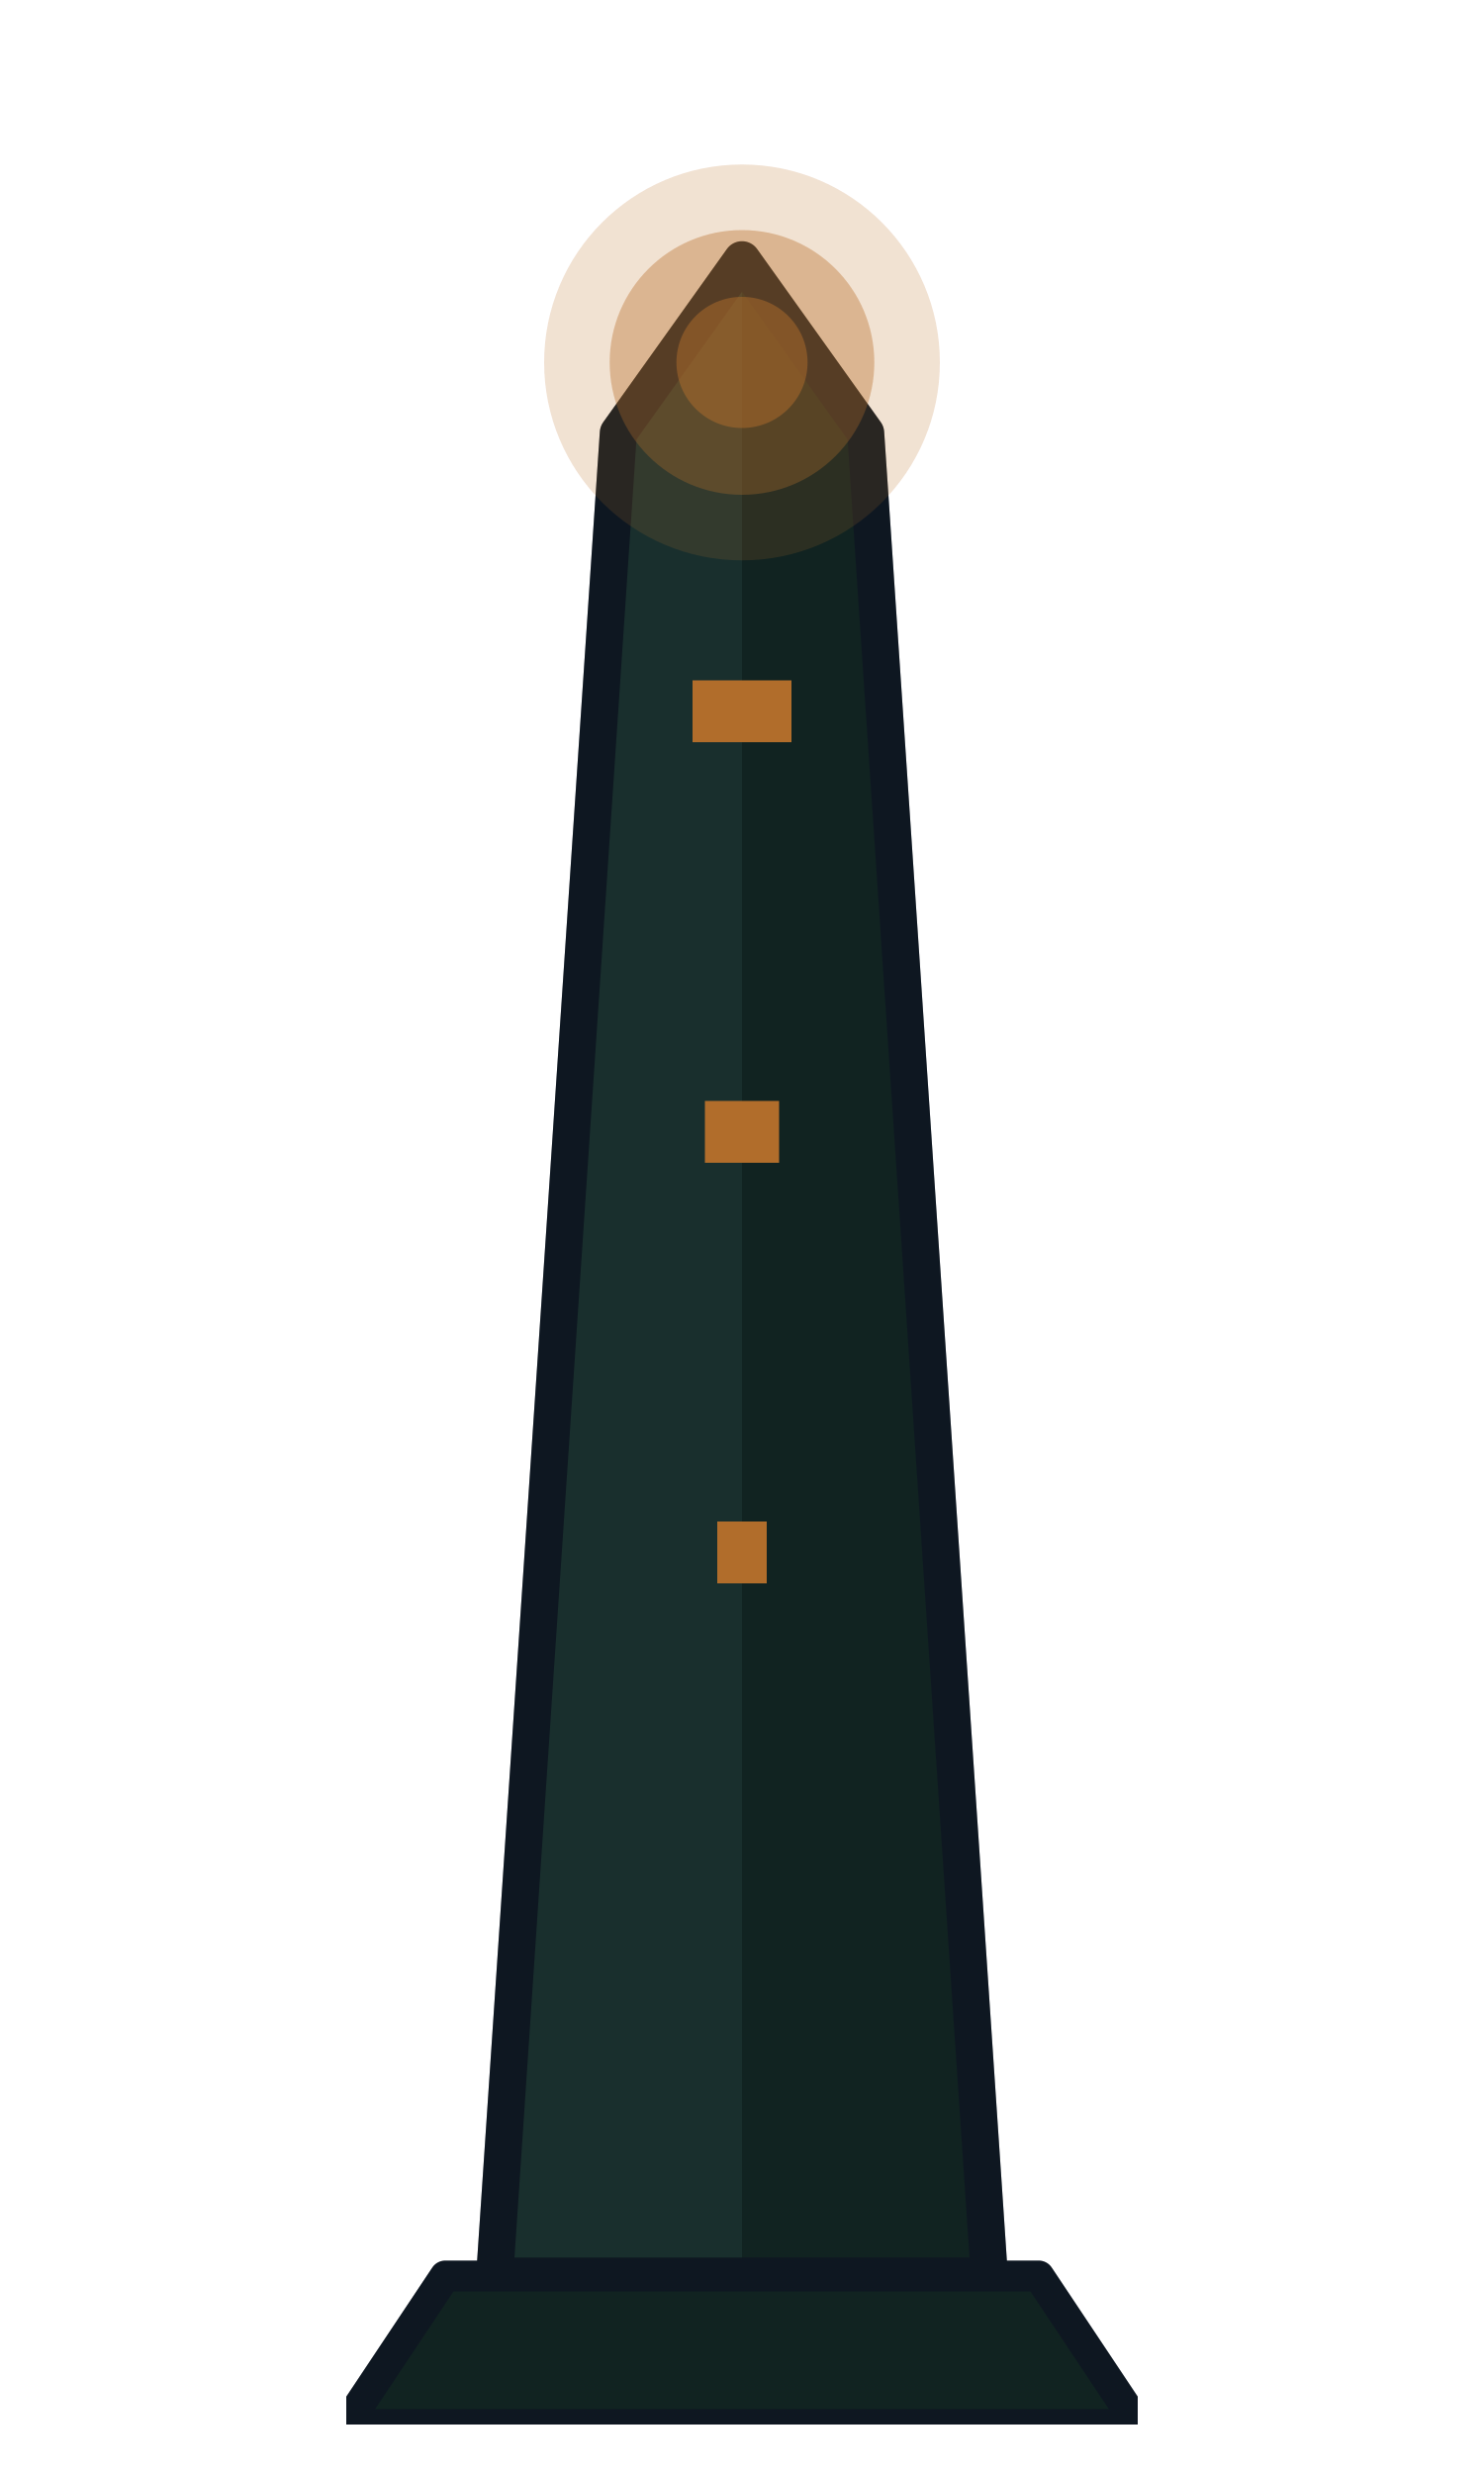
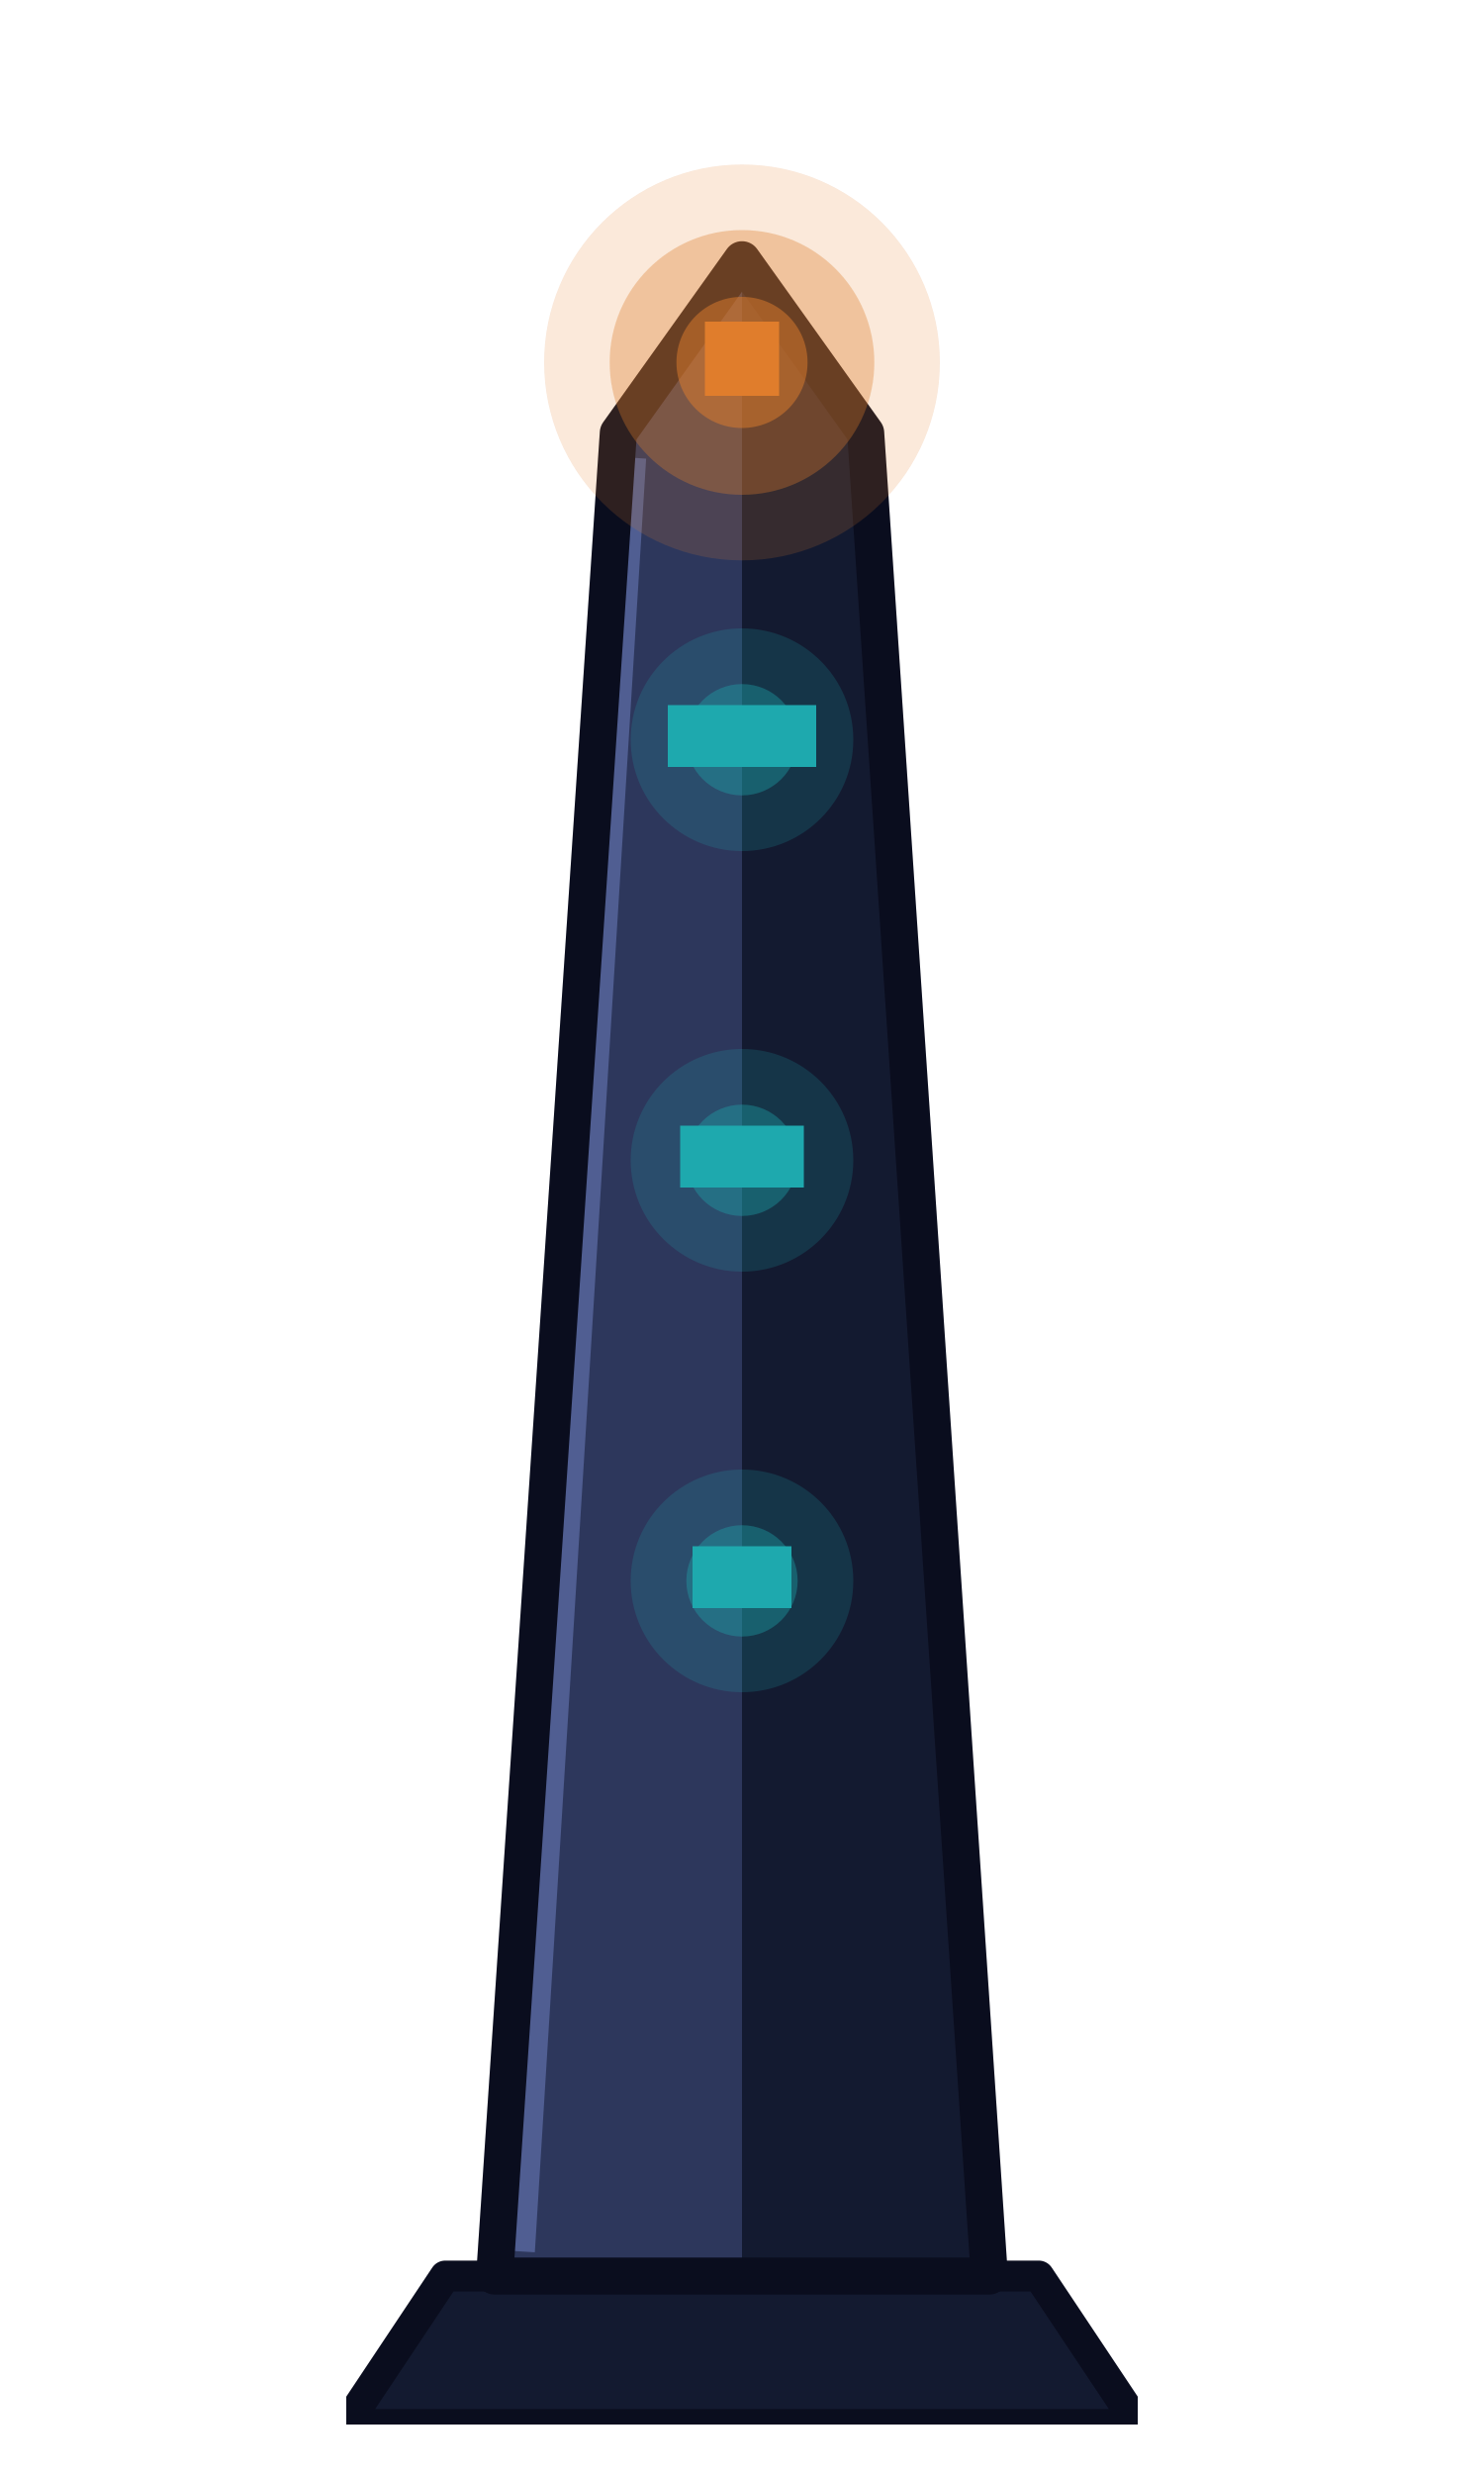
<svg xmlns="http://www.w3.org/2000/svg" width="120" height="200" viewBox="0 0 120 200">
  <defs>
-     <filter id="hz72" x="0" y="0" width="100%" height="100%" color-interpolation-filters="sRGB">
-       <feFlood flood-color="#18322c" flood-opacity="0.3" />
+     <filter id="hz407" x="0" y="0" width="100%" height="100%" color-interpolation-filters="sRGB">
+       <feFlood flood-color="#121A36" flood-opacity="0.08" />
      <feComposite in2="SourceAlpha" operator="in" result="h" />
      <feMerge>
        <feMergeNode in="SourceGraphic" />
        <feMergeNode in="h" />
      </feMerge>
    </filter>
  </defs>
-   <g filter="url(#hz72)">
-     <polygon points="40,184 80,184 70,35 60,21 50,35" fill="#1a2e2e" />
-     <polygon points="60,184 80,184 70,35 60,21" fill="#0e1c1c" />
+   <g filter="url(#hz407)">
+     <polygon points="28,196 92,196 84,184 36,184" fill="#141A30" stroke="#0A0C1C" stroke-width="2.5" stroke-linejoin="round" />
+     <polygon points="40,184 80,184 70,35 60,21 50,35" fill="#303A60" />
+     <polygon points="60,184 80,184 70,35 60,21" fill="#141A30" />
+     <polyline points="42,182 51,37" stroke="#56649A" stroke-width="2.5" fill="none" />
    <polygon points="40,184 80,184 70,35 60,21 50,35" fill="none" stroke="#0A0C1C" stroke-width="3" stroke-linejoin="round" />
-     <rect x="56" y="55" width="8" height="5" fill="#F2862B" />
-     <rect x="57" y="89" width="6" height="5" fill="#F2862B" />
-     <rect x="58" y="123" width="4" height="5" fill="#F2862B" />
+     <circle cx="60.0" cy="59.8" r="9.0" fill="#1FB5B9" opacity="0.19" />
+     <circle cx="60.0" cy="59.8" r="4.5" fill="#1FB5B9" opacity="0.37" />
+     <rect x="54" y="57" width="12" height="5" fill="#1FB5B9" />
+     <circle cx="60.0" cy="93.8" r="9.0" fill="#1FB5B9" opacity="0.19" />
+     <circle cx="60.0" cy="93.8" r="4.5" fill="#1FB5B9" opacity="0.37" />
+     <rect x="55" y="91" width="10" height="5" fill="#1FB5B9" />
+     <circle cx="60.0" cy="127.8" r="9.0" fill="#1FB5B9" opacity="0.19" />
+     <circle cx="60.0" cy="127.8" r="4.5" fill="#1FB5B9" opacity="0.37" />
+     <rect x="56" y="125" width="8" height="5" fill="#1FB5B9" />
    <circle cx="60.0" cy="29.3" r="16.0" fill="#F2862B" opacity="0.17" />
    <circle cx="60.0" cy="29.3" r="10.7" fill="#F2862B" opacity="0.33" />
    <circle cx="60.0" cy="29.3" r="5.3" fill="#F2862B" opacity="0.50" />
-     <polygon points="28,196 92,196 84,184 36,184" fill="#0e1c1c" stroke="#0A0C1C" stroke-width="2.5" stroke-linejoin="round" />
+     <rect x="57" y="26" width="6" height="6" fill="#F2862B" />
  </g>
</svg>
